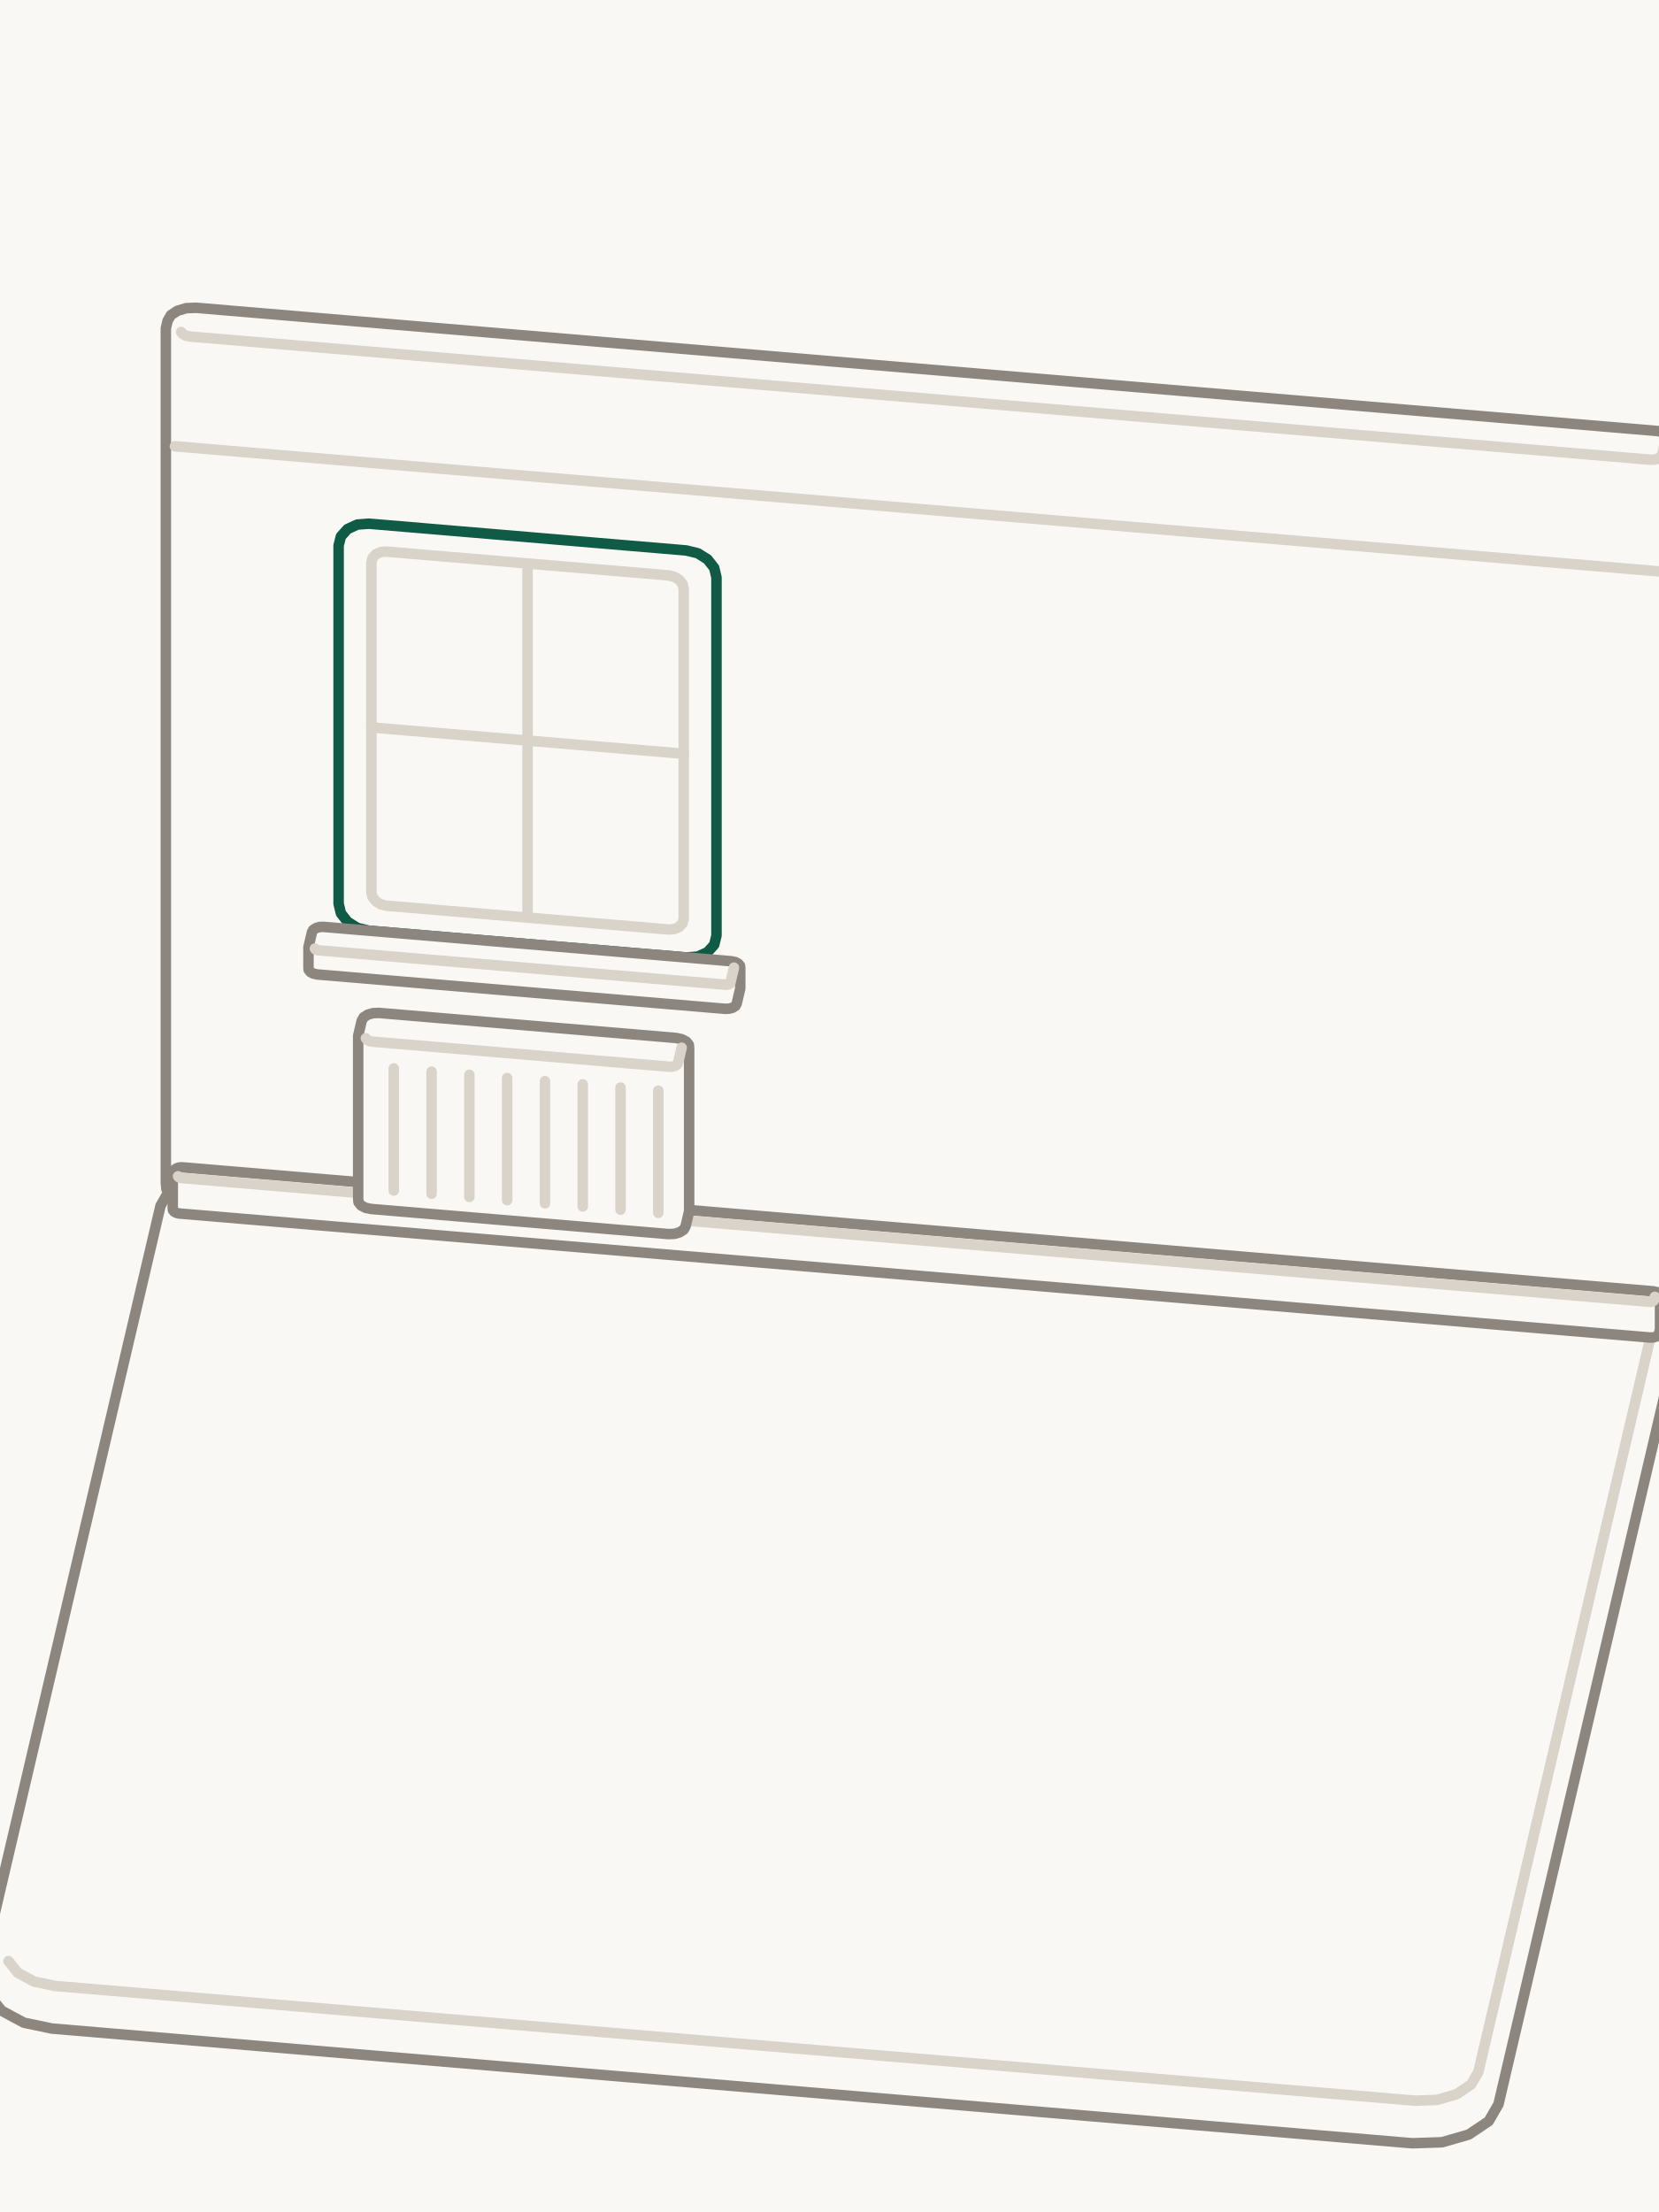
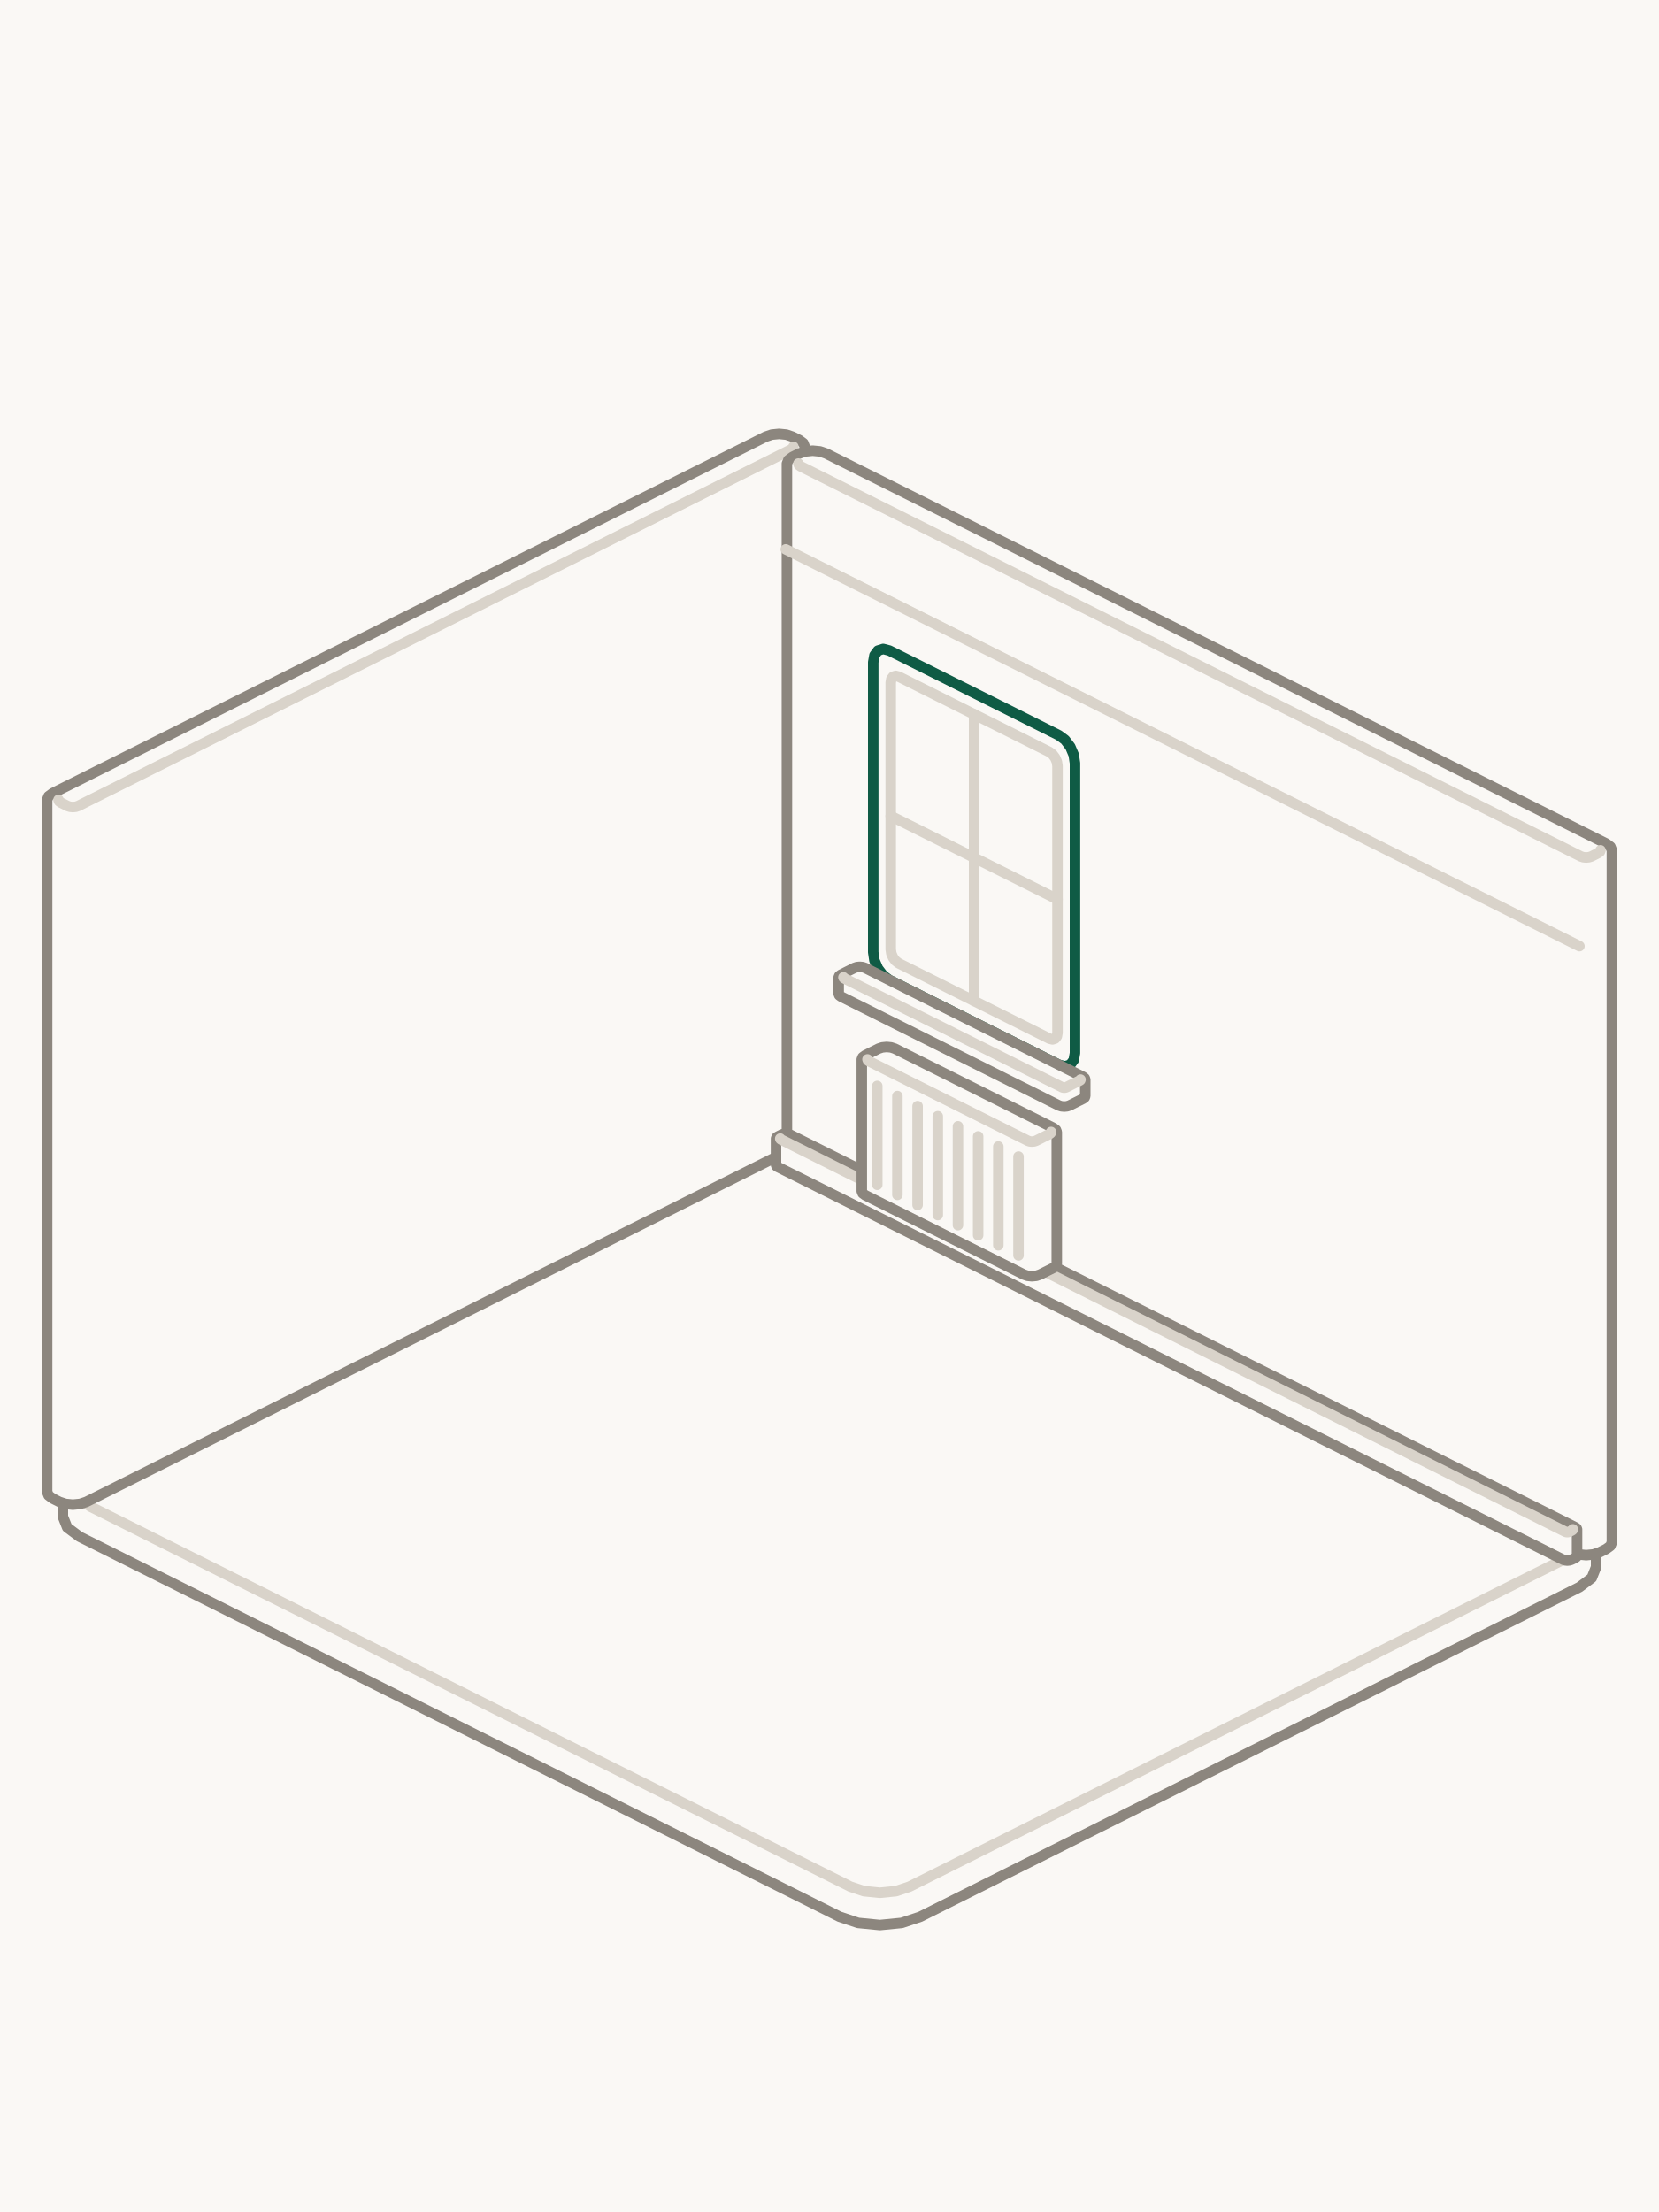
<svg xmlns="http://www.w3.org/2000/svg" viewBox="0 0 300 400" width="300" height="400">
  <rect width="300" height="400" fill="#FAF8F5" />
  <g stroke-width="1.9" stroke-linejoin="round" stroke-linecap="round">
-     <path d="M-2.34 351.96L29.03 218.03L30.8 214.98L34.39 212.57L39.24 211.17L44.61 210.99L290.6 231.73L295.68 232.79L299.7 234.95L302.04 237.86L302.34 241.08L302.34 246.6L270.97 380.53L269.2 383.58L265.61 385.99L260.76 387.39L255.39 387.57L9.4 366.83L4.32 365.77L0.3 363.61L-2.04 360.7L-2.34 357.48Z" fill="#FAF8F5" stroke="#8C867E" />
-     <path d="M298.7 240.77L267.33 374.7L266.03 376.93L263.4 378.7L259.84 379.73L255.9 379.87L9.92 359.12L6.19 358.34L3.24 356.76L1.53 354.63" fill="none" stroke="#D9D3CA" />
-     <path d="M29.99 59.37L30.31 58.01L30.9 56.99L32.1 56.19L33.71 55.72L35.5 55.66L299.71 77.94L301.4 78.29L302.74 79.01L303.52 79.98L303.62 81.06L303.62 235.62L303.3 236.98L302.71 238L301.52 238.8L299.9 239.27L298.11 239.33L33.9 217.05L32.21 216.7L30.87 215.98L30.09 215.01L29.99 213.93Z" fill="#FAF8F5" stroke="#8C867E" />
-     <path d="M300.89 80.82L300.57 82.19L300.33 82.6L299.85 82.92L299.21 83.11L298.49 83.13L34.29 60.85L33.61 60.71L33.07 60.42L32.76 60.04" fill="none" stroke="#D9D3CA" />
-     <path d="M31.63 80.7L300.38 103.36" fill="none" stroke="#D9D3CA" />
-     <path d="M31.24 212.61L31.43 211.79L31.61 211.49L31.97 211.25L32.45 211.11L32.99 211.09L299.02 233.52L299.53 233.63L299.93 233.84L300.16 234.13L300.19 234.45L300.19 240.34L300 241.16L299.82 241.47L299.46 241.71L298.98 241.85L298.44 241.87L32.42 219.44L31.91 219.33L31.51 219.11L31.27 218.82L31.24 218.5Z" fill="#FAF8F5" stroke="#8C867E" />
-     <path d="M299.25 234.51L299.12 235.06L299.03 235.21L298.85 235.33L298.61 235.4L298.34 235.41L32.77 213.02L32.52 212.97L32.32 212.86L32.2 212.71" fill="none" stroke="#D9D3CA" />
-     <path d="M129.56 104.41L129.15 102.69L127.96 101.16L126.19 100.05L124.1 99.54L66.7 94.7L64.61 94.86L62.84 95.67L61.65 97L61.23 98.65L61.23 163.42L61.65 165.15L62.84 166.68L64.61 167.79L66.7 168.3L124.1 173.14L126.19 172.98L127.96 172.17L129.15 170.84L129.56 169.18Z" fill="#FAF8F5" stroke="#0F5B45" />
-     <path d="M123.64 106.49L123.43 105.63L122.84 104.86L121.95 104.31L120.91 104.05L69.89 99.75L68.84 99.83L67.96 100.23L67.36 100.9L67.16 101.73L67.16 161.34L67.36 162.21L67.96 162.97L68.84 163.53L69.89 163.78L120.91 168.08L121.95 168L122.84 167.6L123.43 166.93L123.64 166.11Z" fill="none" stroke="#D9D3CA" />
-     <path d="M95.4 165.93L95.4 101.9M67.16 131.54L123.64 136.3" fill="none" stroke="#D9D3CA" />
-     <path d="M55.78 171.28L56.42 168.55L56.66 168.14L57.14 167.82L57.78 167.63L58.5 167.61L132.3 173.83L132.97 173.97L133.51 174.26L133.82 174.65L133.86 175.08L133.86 178.76L133.22 181.49L132.99 181.9L132.51 182.22L131.86 182.4L131.14 182.43L57.35 176.21L56.67 176.06L56.14 175.78L55.82 175.39L55.78 174.96Z" fill="#FAF8F5" stroke="#8C867E" />
-     <path d="M132.72 174.98L132.08 177.71L131.99 177.87L131.82 177.99L131.57 178.06L131.3 178.07L57.51 171.84L57.25 171.79L57.05 171.68L56.94 171.54" fill="none" stroke="#D9D3CA" />
-     <path d="M64.77 187.31L65.41 184.58L65.76 183.97L66.48 183.49L67.45 183.21L68.52 183.17L122.27 187.7L123.29 187.92L124.09 188.35L124.56 188.93L124.62 189.57L124.62 219.01L123.98 221.75L123.63 222.36L122.91 222.84L121.94 223.12L120.87 223.16L67.11 218.62L66.1 218.41L65.29 217.98L64.83 217.4L64.77 216.75Z" fill="#FAF8F5" stroke="#8C867E" />
-     <path d="M123.26 189.46L122.62 192.19L122.44 192.5L122.08 192.74L121.6 192.88L121.06 192.9L67.31 188.36L66.8 188.26L66.4 188.04L66.16 187.75" fill="none" stroke="#D9D3CA" />
-     <path d="M71.21 215.29L71.21 193.21M78.05 215.87L78.05 193.79M84.88 216.44L84.88 194.36M91.71 217.02L91.71 194.94M98.55 217.59L98.55 195.51M105.38 218.17L105.38 196.09M112.21 218.75L112.21 196.67M119.04 219.32L119.04 197.24" fill="none" stroke="#D9D3CA" />
+     <path d="M11.37 269.77L12.15 267.79L14.39 266.12L133.58 206.52L136.93 205.4L140.88 205.01L144.83 205.4L148.18 206.52L285.61 275.24L287.85 276.91L288.63 278.89L288.63 283.36L287.85 285.33L285.61 287.01L166.42 346.6L163.07 347.72L159.12 348.11L155.17 347.72L151.82 346.6L14.39 277.88L12.15 276.21L11.37 274.24Z" fill="#FAF8F5" stroke="#8C867E" />
+     <path d="M285.88 278.89L285.3 280.34L283.66 281.56L164.47 341.16L162.02 341.98L159.12 342.27L156.23 341.98L153.77 341.16L16.34 272.44L14.7 271.21L14.12 269.77" fill="none" stroke="#D9D3CA" />
+     <path d="M8.52 144.64L8.78 143.98L9.53 143.43L138.45 78.97L139.56 78.59L140.88 78.46L142.19 78.59L143.31 78.97L144.53 79.58L145.27 80.13L145.53 80.79L145.53 205.91L145.27 206.57L144.53 207.13L15.61 271.59L14.49 271.96L13.17 272.09L11.86 271.96L10.74 271.59L9.53 270.98L8.78 270.42L8.52 269.77Z" fill="#FAF8F5" stroke="#8C867E" />
+     <path d="M143.47 80.79L143.37 81.05L143.07 81.28L14.15 145.74L13.7 145.89L13.17 145.94L12.65 145.89L12.2 145.74L10.99 145.13L10.69 144.91L10.58 144.64" fill="none" stroke="#D9D3CA" />
+     <path d="M142.3 83.83L142.57 83.17L143.31 82.62L144.53 82.01L145.64 81.63L146.96 81.5L148.28 81.63L149.39 82.01L290.47 152.55L291.22 153.11L291.48 153.76L291.48 278.89L291.22 279.55L290.47 280.1L289.26 280.71L288.14 281.09L286.83 281.22L285.51 281.09L284.39 280.71L143.31 210.17L142.57 209.61L142.3 208.96Z" fill="#FAF8F5" stroke="#8C867E" />
+     <path d="M289.42 153.76L289.31 154.03L289.01 154.25L287.8 154.86L287.35 155.01L286.83 155.06L286.3 155.01L285.85 154.86L144.77 84.32L144.47 84.1L144.37 83.83" fill="none" stroke="#D9D3CA" />
+     <path d="M142.09 99.34L285.61 171.09" fill="none" stroke="#D9D3CA" />
+     <path d="M140.33 205.89L140.41 205.69L140.64 205.53L141.36 205.16L141.7 205.05L142.09 205.01L142.49 205.05L142.82 205.16L284.88 276.19L285.1 276.36L285.18 276.55L285.18 281.32L285.1 281.52L284.88 281.69L284.15 282.05L283.81 282.16L283.42 282.2L283.02 282.16L282.69 282.05L140.64 211.02L140.41 210.86L140.33 210.66Z" fill="#FAF8F5" stroke="#8C867E" />
+     <path d="M284.42 276.55L284.38 276.65L284.27 276.74L283.78 276.98L283.62 277.04L283.42 277.06L283.22 277.04L283.05 276.98L141.24 206.07L141.13 205.99L141.09 205.89" fill="none" stroke="#D9D3CA" />
+     <path d="M194.39 138L194.17 136.52L193.54 135.04L192.59 133.79L191.47 132.96L160.82 117.64L159.71 117.35L158.76 117.65L158.13 118.5L157.91 119.75L157.91 172.19L158.13 173.67L158.76 175.14L159.71 176.39L160.82 177.22L191.47 192.54L192.59 192.83L193.54 192.53L194.17 191.69L194.39 190.43Z" fill="#FAF8F5" stroke="#0F5B45" />
+     <path d="M191.23 138.5L191.12 137.76L190.8 137.02L190.33 136.4L189.77 135.98L162.53 122.36L161.97 122.22L161.5 122.37L161.18 122.79L161.07 123.42L161.07 171.68L161.18 172.42L161.5 173.16L161.97 173.78L162.53 174.2L189.77 187.82L190.33 187.96L190.8 187.81L191.12 187.39L191.23 186.76Z" fill="none" stroke="#D9D3CA" />
+     <path d="M176.15 181.01L176.15 129.17M161.07 147.55L191.23 162.63" fill="none" stroke="#D9D3CA" />
+     <path d="M151.66 176.73L151.77 176.47L152.07 176.25L154.5 175.03L154.95 174.88L155.47 174.83L156 174.88L156.45 175.03L195.85 194.73L196.15 194.96L196.25 195.22L196.25 198.2L196.15 198.46L195.85 198.69L193.42 199.9L192.97 200.05L192.45 200.1L191.92 200.05L191.47 199.9L152.07 180.2L151.77 179.98L151.66 179.71Z" fill="#FAF8F5" stroke="#8C867E" />
+     <path d="M195.39 195.22L195.36 195.32L195.24 195.4L192.81 196.62L192.64 196.68L192.45 196.69L192.25 196.68L192.08 196.62L152.68 176.92L152.56 176.83L152.52 176.73" fill="none" stroke="#D9D3CA" />
+     <path d="M155.84 191.57L156 191.17L156.45 190.84L158.88 189.62L159.55 189.4L160.34 189.32L161.13 189.4L161.8 189.62L190.5 203.97L190.95 204.31L191.1 204.7L191.1 228.54L190.95 228.93L190.5 229.27L188.07 230.48L187.4 230.71L186.61 230.79L185.82 230.71L185.15 230.48L156.45 216.13L156 215.8L155.84 215.4Z" fill="#FAF8F5" stroke="#8C867E" />
+     <path d="M190.07 204.7L189.99 204.9L189.77 205.07L187.34 206.29L187 206.4L186.61 206.44L186.21 206.4L185.88 206.29L157.18 191.93L156.95 191.77L156.87 191.57" fill="none" stroke="#D9D3CA" />
+     <path d="M158.64 214.25L158.64 196.37M162.28 216.07L162.28 198.2M165.93 217.9L165.93 200.02M169.58 219.72L169.58 201.85M173.23 221.55L173.23 203.67M176.88 223.37L176.88 205.49M180.53 225.19L180.53 207.32M184.18 227.02L184.18 209.14" fill="none" stroke="#D9D3CA" />
  </g>
</svg>
